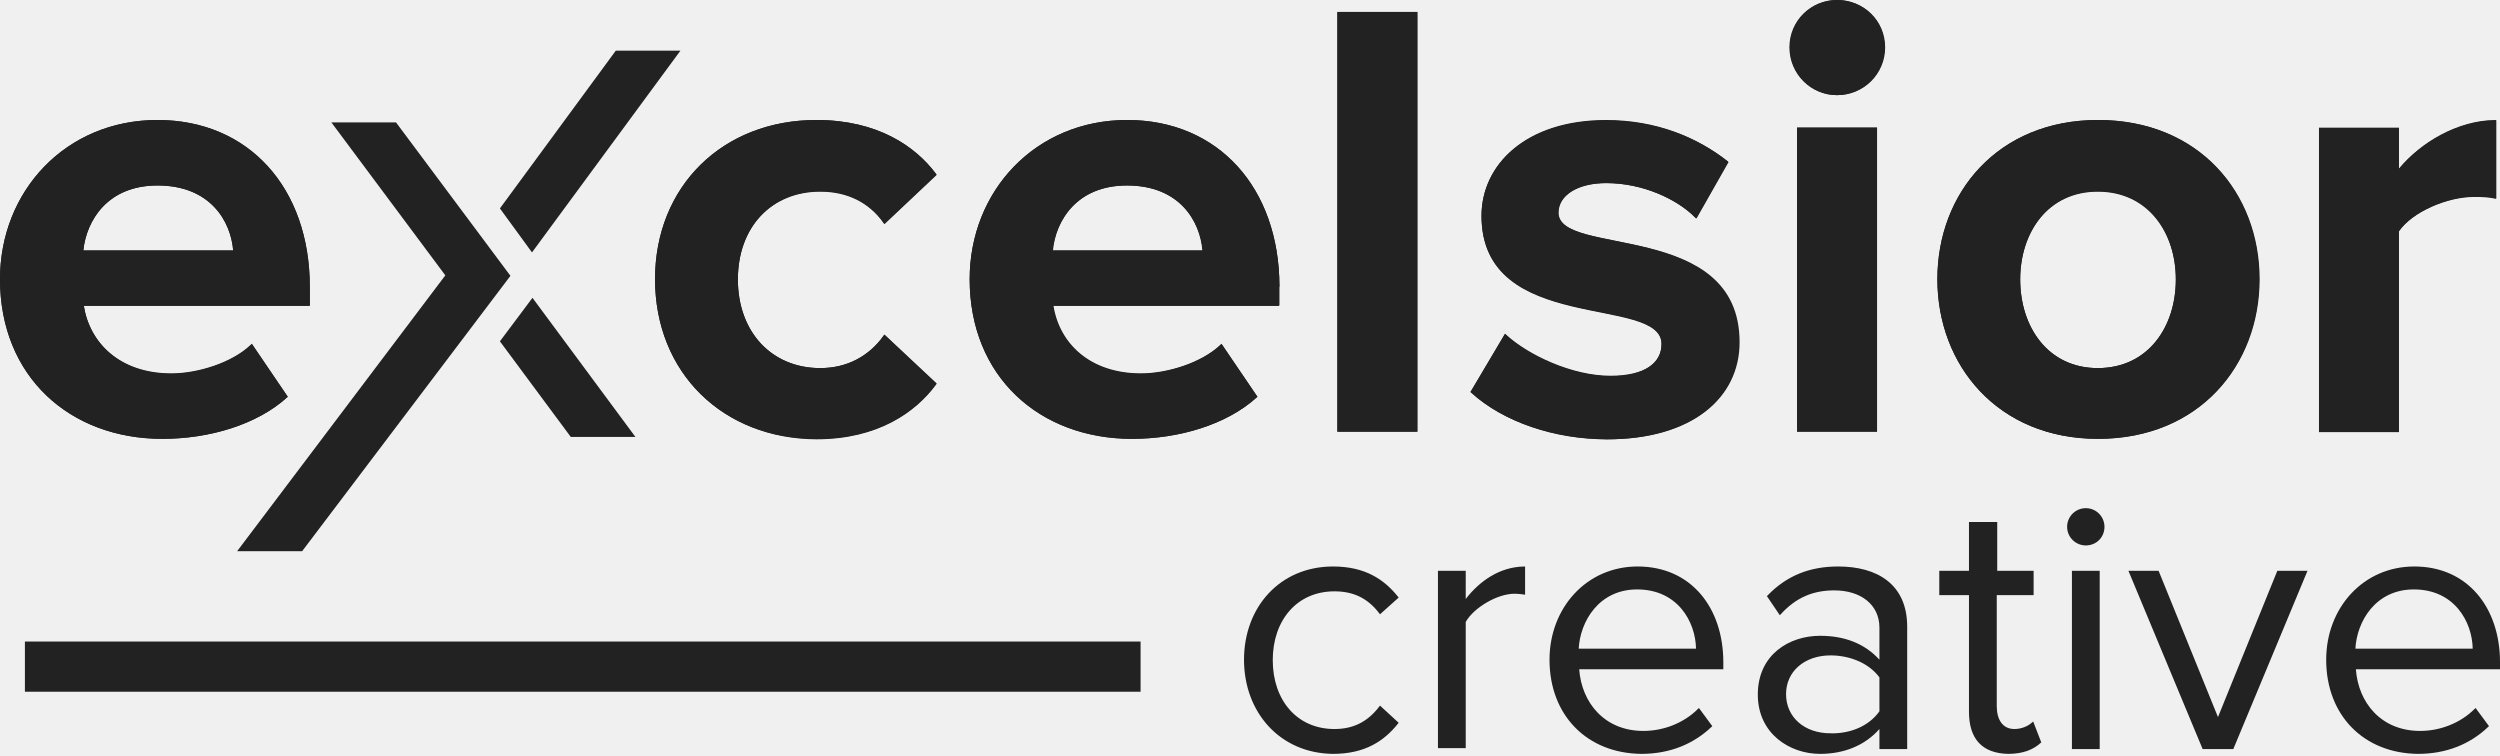
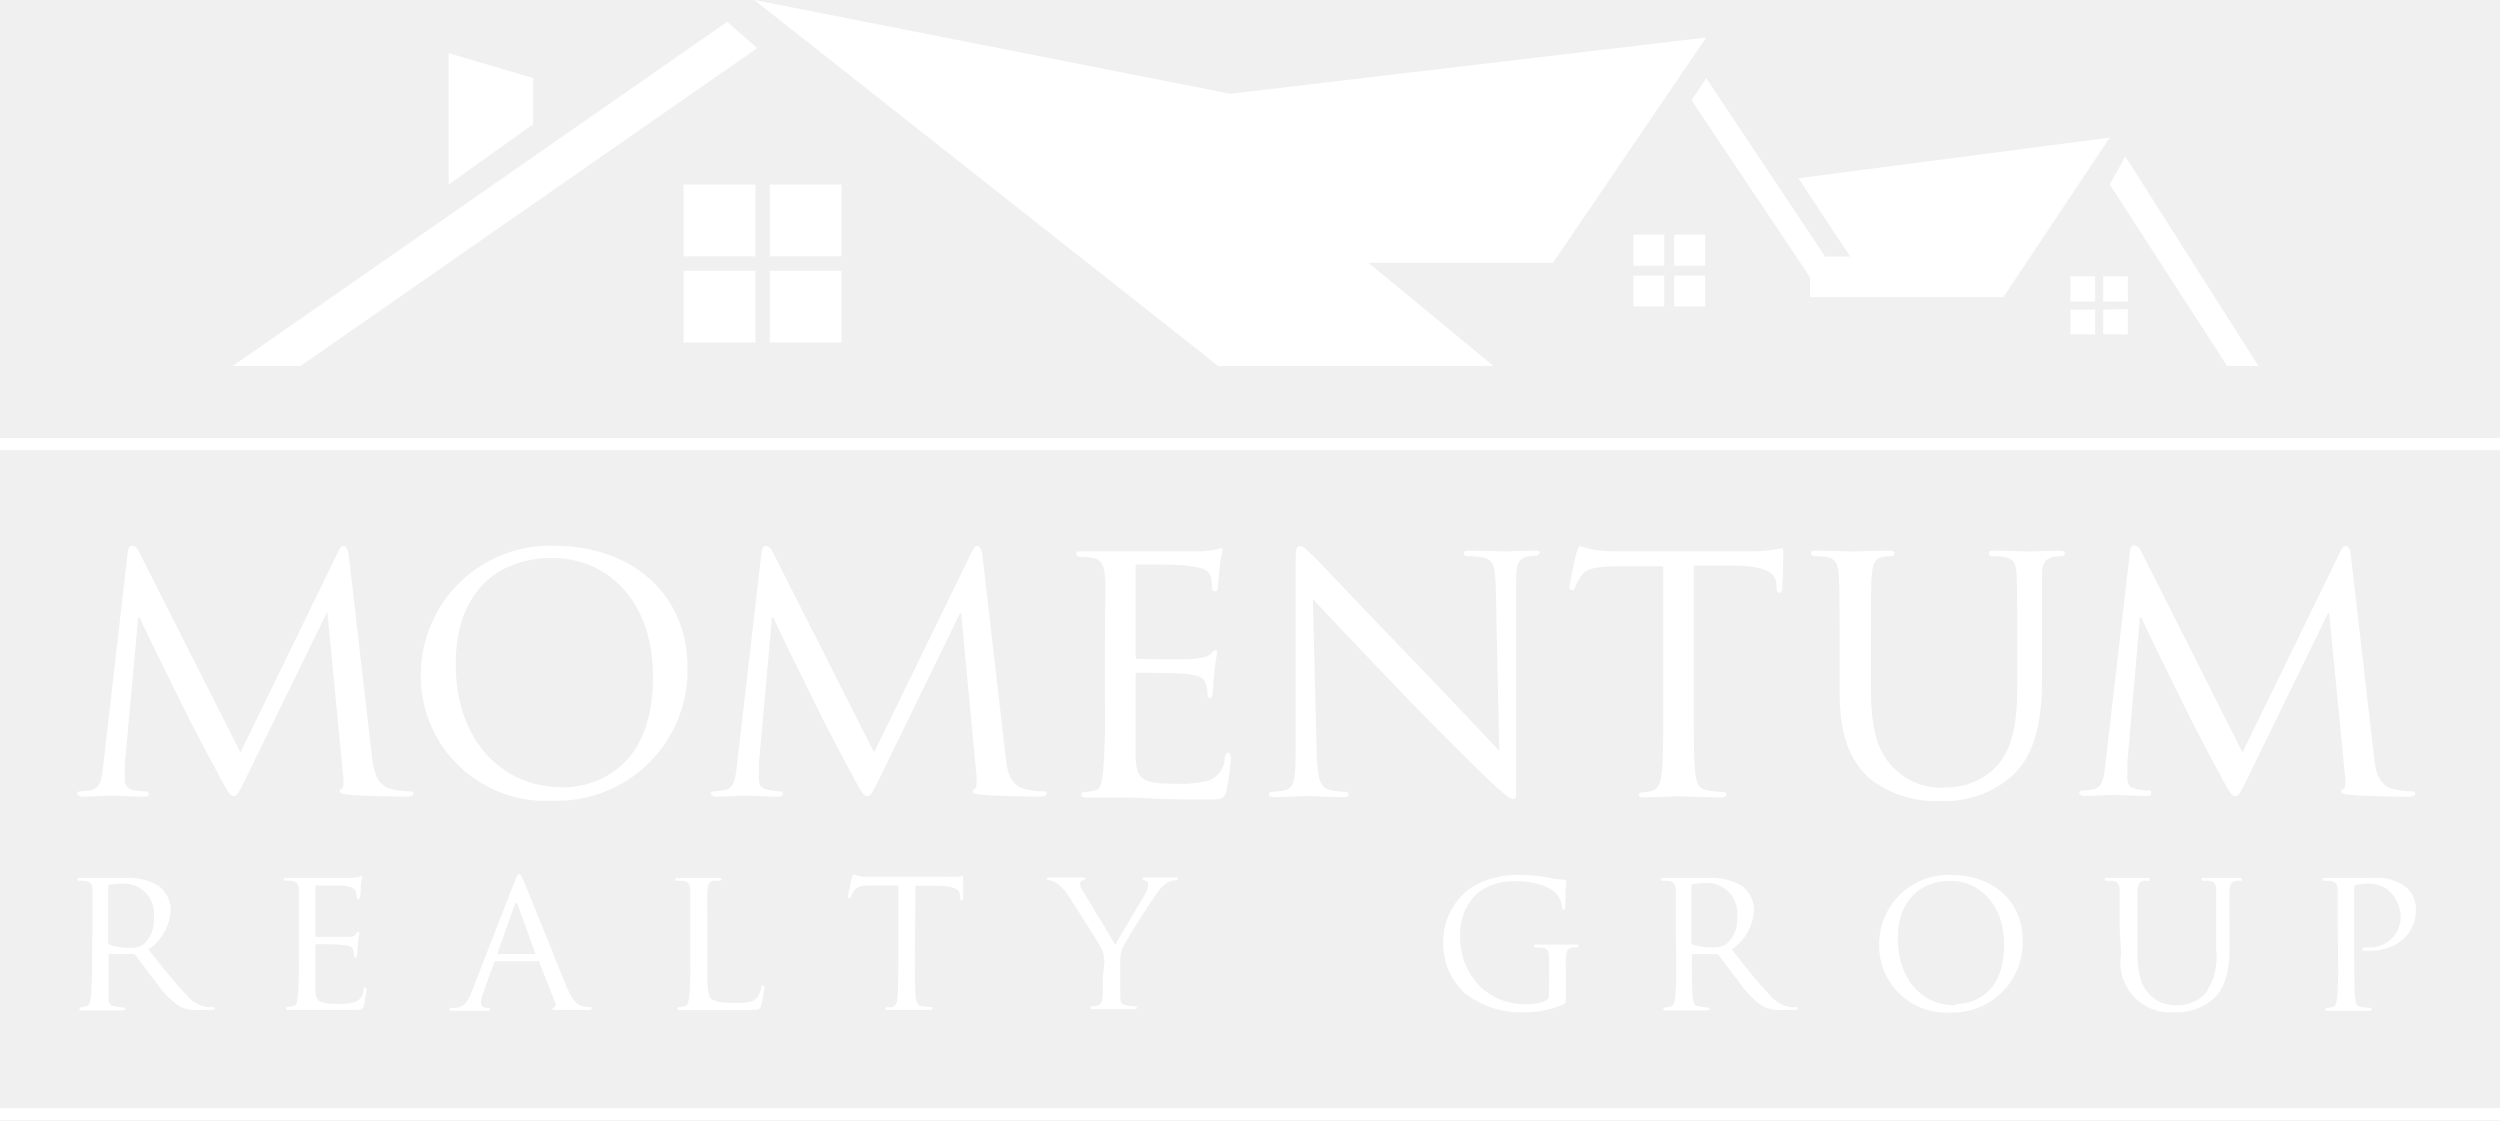
- <svg xmlns="http://www.w3.org/2000/svg" width="900" height="272" viewBox="0 0 900 272" fill="none">
-   <path d="M56.713 43.696C72.957 43.696 86.524 49.795 96.034 60.269C105.548 70.746 111.03 85.635 111.03 103.257V109.641H29.583L29.673 110.218C31.78 123.721 42.857 135.078 61.713 135.078C66.428 135.078 71.957 134.12 77.197 132.297C82.229 130.546 87.027 127.984 90.59 124.675L102.941 142.761C92.183 152.442 75.254 157.483 58.438 157.483C41.916 157.483 27.435 151.93 17.088 142.048C6.744 132.168 0.5 117.933 0.5 100.504C0.5 69.1 23.907 43.696 56.713 43.696ZM56.713 66.272C47.621 66.272 41.11 69.463 36.722 74.064C32.344 78.655 30.11 84.616 29.497 90.123L29.436 90.678H84.492L84.447 90.138C84.009 84.799 81.949 78.832 77.546 74.194C73.132 69.546 66.402 66.272 56.713 66.272Z" fill="#222222" stroke="#222222" />
-   <path d="M141.101 46.45L180.373 99.124L107.316 195.688H90.297L163.126 99.428L163.353 99.129L163.128 98.828L124.075 46.45H141.101ZM223.622 154.902H206.592L182.998 122.875L191.513 111.327L223.622 154.902ZM240.173 20.807L191.688 86.919L183.169 75.207L223.141 20.807H240.173Z" fill="#222222" stroke="#222222" />
-   <path d="M293.908 43.696C315.884 43.696 329.297 53.191 336.513 62.926L318.462 79.952C313.186 72.541 305.227 68.511 295.287 68.511C286.457 68.511 278.909 71.699 273.57 77.336C268.233 82.971 265.138 91.017 265.138 100.676C265.138 110.249 268.234 118.337 273.568 124.035C278.905 129.736 286.453 133.014 295.287 133.014C305.245 133.014 313.195 128.474 318.46 121.221L336.511 138.083C329.292 147.823 315.88 157.483 293.908 157.483C260.562 157.483 236.316 133.951 236.315 100.504C236.315 67.231 260.561 43.696 293.908 43.696Z" fill="#222222" stroke="#222222" />
-   <path d="M405.787 43.696C422.031 43.696 435.599 49.795 445.108 60.269C454.532 70.647 460 85.353 460.103 102.757H459.929V109.641H378.479L378.568 110.218C380.678 123.721 391.759 135.078 410.608 135.078C415.326 135.078 420.898 134.121 426.181 132.298C431.254 130.547 436.094 127.985 439.665 124.675L452.016 142.761C441.254 152.442 424.326 157.483 407.507 157.483C390.987 157.483 376.508 151.93 366.162 142.048C355.819 132.168 349.575 117.933 349.575 100.504C349.575 69.1 372.982 43.696 405.787 43.696ZM405.611 66.272C396.522 66.272 390.01 69.463 385.622 74.064C381.245 78.654 379.011 84.616 378.397 90.123L378.336 90.678H433.392L433.347 90.137C432.908 84.798 430.849 78.832 426.446 74.194C422.033 69.546 415.303 66.272 405.611 66.272Z" fill="#222222" stroke="#222222" />
-   <path d="M509.749 4.802V154.902H481.96V4.802H509.749Z" fill="#222222" stroke="#222222" />
-   <path d="M578.161 43.696C596.126 43.696 610.721 49.891 621.473 58.298L610.46 77.823C603.703 71.047 591.422 65.412 578.161 65.412C572.927 65.412 568.518 66.544 565.4 68.501C562.274 70.463 560.424 73.274 560.424 76.583C560.424 78.79 561.56 80.466 563.429 81.777C565.279 83.075 567.887 84.048 570.946 84.887C574.012 85.727 577.585 86.446 581.388 87.21C585.198 87.976 589.247 88.789 593.293 89.823C601.396 91.894 609.428 94.835 615.431 99.978C621.41 105.1 625.411 112.435 625.411 123.393C625.411 133.303 621.175 141.847 613.197 147.927C605.207 154.016 593.43 157.655 578.335 157.655C559.632 157.655 541.474 151.426 530.016 141.022L541.91 120.907C546.082 124.68 552.015 128.326 558.557 131.061C565.343 133.896 572.82 135.767 579.711 135.767C586.052 135.767 590.777 134.598 593.932 132.5C597.113 130.384 598.662 127.344 598.662 123.736C598.662 121.317 597.555 119.455 595.686 117.987C593.838 116.536 591.232 115.456 588.176 114.55C585.113 113.642 581.547 112.894 577.751 112.132C573.948 111.368 569.91 110.588 565.871 109.612C557.785 107.659 549.773 104.936 543.787 100.067C537.828 95.221 533.843 88.222 533.843 77.615C533.843 59.731 549.392 43.696 578.161 43.696Z" fill="#222222" stroke="#222222" />
-   <path d="M675.232 46.449V154.902H647.444V46.449H675.232ZM661.255 0.5C670.632 0.5 677.99 7.852 677.99 17.037C677.99 26.225 670.461 33.747 661.255 33.747C652.217 33.747 644.687 26.398 644.687 17.037C644.687 7.683 652.21 0.5 661.255 0.5Z" fill="#222222" stroke="#222222" />
-   <path d="M755.197 43.696C773.257 43.696 787.647 50.23 797.523 60.579C807.403 70.933 812.792 85.132 812.792 100.504C812.792 131.229 791.271 157.483 755.197 157.483C719.476 157.483 697.954 131.231 697.954 100.504C697.954 69.779 719.474 43.697 755.197 43.696ZM755.197 68.511C746.085 68.511 738.962 72.234 734.126 78.137C729.299 84.029 726.773 92.064 726.773 100.676C726.773 109.287 729.3 117.364 734.125 123.299C738.96 129.244 746.083 133.014 755.197 133.014C764.397 133.014 771.564 129.245 776.421 123.3C781.27 117.365 783.797 109.288 783.797 100.676C783.797 92.15 781.27 84.115 776.421 78.202C771.564 72.279 764.397 68.511 755.197 68.511Z" fill="#222222" stroke="#222222" />
-   <path d="M898.124 70.965C896.133 70.545 893.819 70.403 890.693 70.403C885.782 70.403 880.153 71.757 875.145 73.996C870.143 76.232 865.698 79.378 863.212 83.012L863.125 83.14V155.074H835.337V46.622H863.125V62.145L864.011 61.067C871.77 51.638 884.852 43.891 898.124 43.7V70.965Z" fill="#222222" stroke="#222222" />
-   <path d="M56.713 43.696C73.045 43.696 86.611 49.754 96.099 60.204C105.59 70.659 111.03 85.547 111.03 103.257V109.469H29.584L29.673 110.045C30.724 116.868 34.012 123.09 39.413 127.605C44.815 132.122 52.303 134.906 61.713 134.906C66.428 134.906 71.999 133.949 77.261 132.126C82.307 130.377 87.103 127.818 90.592 124.51L102.942 142.76C92.184 152.441 75.254 157.483 58.438 157.483C41.916 157.483 27.435 151.93 17.088 142.048C6.744 132.168 0.5 117.933 0.5 100.504C0.5 69.1 23.907 43.696 56.713 43.696ZM56.713 66.272C47.624 66.272 41.069 69.418 36.658 73.998C32.257 78.568 30.022 84.533 29.496 90.132L29.445 90.678H84.492L84.447 90.138C84.009 84.796 81.904 78.83 77.481 74.193C73.046 69.546 66.317 66.272 56.713 66.272Z" fill="#222222" stroke="#222222" />
-   <path d="M142.31 44.557L183.133 99.296L108.525 197.926H86.376L160.714 99.429L160.94 99.129L160.716 98.828L120.284 44.557H142.31ZM227.759 156.796H205.73L180.59 122.877L191.686 108.053L227.759 156.796ZM243.965 18.742L191.518 90.02L180.586 75.033L221.935 18.742H243.965Z" fill="#222222" stroke="#222222" />
-   <path d="M293.908 43.696C315.879 43.696 329.292 53.188 336.51 62.757L318.467 79.776C313.188 72.201 305.222 68.339 295.287 68.339C286.455 68.339 278.907 71.572 273.569 77.23C268.234 82.885 265.138 90.93 265.138 100.504C265.138 110.162 268.233 118.292 273.567 124.013C278.904 129.735 286.453 133.014 295.287 133.014C305.24 133.014 313.194 128.642 318.462 121.227L336.513 138.252C329.295 147.993 315.882 157.654 293.909 157.654C260.561 157.483 236.316 133.95 236.315 100.504C236.315 67.231 260.561 43.696 293.908 43.696Z" fill="#222222" stroke="#222222" />
-   <path d="M405.787 43.696C422.117 43.696 435.683 49.754 445.171 60.204C454.663 70.659 460.104 85.547 460.104 103.257V109.469H378.655L378.744 110.045C379.797 116.868 383.084 123.09 388.484 127.605C393.886 132.122 401.373 134.906 410.784 134.906C415.498 134.906 421.07 133.949 426.332 132.126C431.379 130.377 436.177 127.818 439.667 124.51L452.017 142.76C441.255 152.441 424.326 157.483 407.507 157.483C390.987 157.483 376.508 151.93 366.162 142.048C355.819 132.168 349.575 117.933 349.575 100.504C349.575 69.1 372.982 43.696 405.787 43.696ZM405.787 66.272C396.696 66.272 390.142 69.418 385.73 73.998C381.329 78.568 379.093 84.532 378.564 90.131L378.513 90.678H433.576L433.521 90.129C432.993 84.794 430.891 78.831 426.49 74.194C422.078 69.547 415.393 66.272 405.787 66.272Z" fill="#222222" stroke="#222222" />
-   <path d="M509.749 4.802V154.902H481.96V4.802H509.749Z" fill="#222222" stroke="#222222" />
-   <path d="M578.335 43.868C596.466 43.868 610.899 50.063 621.641 58.47L610.632 77.832C603.865 71.214 591.43 65.412 578.335 65.412C573.016 65.412 568.606 66.544 565.508 68.502C562.401 70.466 560.6 73.279 560.6 76.583C560.6 78.791 561.739 80.466 563.613 81.777C565.468 83.075 568.082 84.048 571.149 84.885C574.223 85.724 577.805 86.44 581.618 87.201C585.437 87.964 589.497 88.774 593.554 89.803C601.678 91.863 609.731 94.787 615.75 99.906C621.745 105.005 625.754 112.308 625.754 123.221C625.754 133.131 621.519 141.719 613.54 147.842C605.55 153.973 593.775 157.654 578.682 157.654C559.458 157.484 541.469 151.421 530.016 141.023L541.905 121.084C546 124.857 551.933 128.5 558.492 131.232C565.299 134.068 572.821 135.939 579.711 135.939C585.973 135.939 590.696 134.726 593.87 132.607C597.065 130.474 598.662 127.438 598.662 123.909C598.662 121.49 597.555 119.628 595.686 118.16C593.838 116.709 591.232 115.629 588.176 114.723C585.113 113.815 581.547 113.067 577.751 112.305C573.948 111.541 569.91 110.76 565.871 109.784C557.785 107.831 549.773 105.108 543.787 100.239C537.828 95.393 533.843 88.394 533.843 77.787C533.843 68.732 537.741 60.267 545.235 54.058C552.733 47.844 563.86 43.868 578.335 43.868Z" fill="#222222" stroke="#222222" />
-   <path d="M675.233 46.449V154.902H647.445V46.449H675.233ZM661.424 0.5C670.639 0.5 678.159 7.687 678.159 17.037C678.159 26.394 670.633 33.747 661.424 33.747C652.224 33.747 644.855 26.232 644.855 17.037C644.856 7.852 652.39 0.5 661.424 0.5Z" fill="#222222" stroke="#222222" />
-   <path d="M755.373 43.696C773.432 43.696 787.822 50.23 797.699 60.579C807.579 70.933 812.968 85.132 812.968 100.504C812.968 131.229 791.447 157.483 755.373 157.483C719.475 157.483 697.954 131.23 697.954 100.504C697.954 69.78 719.473 43.697 755.373 43.696ZM755.197 68.339C746.083 68.339 738.961 72.107 734.126 78.03C729.301 83.943 726.773 91.977 726.773 100.504C726.773 109.201 729.3 117.321 734.125 123.277C738.96 129.244 746.083 133.014 755.197 133.014C764.397 133.014 771.565 129.246 776.422 123.278C781.271 117.322 783.797 109.201 783.797 100.504C783.797 91.892 781.27 83.857 776.42 77.965C771.562 72.062 764.395 68.339 755.197 68.339Z" fill="#222222" stroke="#222222" />
-   <path d="M898.124 70.793C896.133 70.373 893.819 70.231 890.693 70.231C885.867 70.231 880.236 71.63 875.209 73.89C870.189 76.146 865.702 79.29 863.216 82.835L863.125 82.965V154.902H835.337V46.45H863.125V62.125L864.008 61.071C871.768 51.809 884.851 44.063 898.124 43.872V70.793Z" fill="#222222" stroke="#222222" />
-   <path d="M479.91 204.433C491.228 204.433 497.94 208.98 502.839 215.062L496.873 220.407C492.521 214.739 487.124 212.382 480.422 212.382C473.477 212.382 467.78 215.064 463.824 219.587C459.874 224.104 457.689 230.423 457.689 237.664C457.69 244.904 459.875 251.223 463.824 255.74C467.78 260.263 473.477 262.946 480.422 262.946C487.132 262.946 492.522 260.418 496.868 254.753L502.843 260.259C497.944 266.343 491.232 270.892 479.913 270.893C461.082 270.723 448.345 256.181 448.345 237.492C448.345 218.804 461.08 204.433 479.91 204.433Z" fill="#222222" stroke="#222222" />
-   <path d="M548.531 213.512C547.504 213.369 546.435 213.243 545.242 213.243C542.023 213.243 538.271 214.531 534.972 216.451C531.673 218.37 528.748 220.964 527.227 223.649L527.162 223.764V268.829H518.161V205.982H527.162V217.105L528.059 215.94C533.062 209.438 540.165 204.627 548.531 204.442V213.512Z" fill="#222222" stroke="#222222" />
-   <path d="M589.544 204.433C599.141 204.433 606.712 208.159 611.892 214.239C617.079 220.327 619.895 228.81 619.895 238.352V240.433H567.974L568.012 240.969C568.451 247.094 570.776 252.759 574.79 256.899C578.809 261.044 584.498 263.633 591.607 263.633C598.955 263.633 606.302 260.811 611.551 255.638L615.764 261.354C609.353 267.439 600.975 270.892 590.922 270.893C581.304 270.808 573.161 267.411 567.424 261.579C561.687 255.746 558.323 247.444 558.323 237.492C558.323 219.146 571.405 204.433 589.544 204.433ZM589.369 211.694C582.318 211.694 577.053 214.647 573.494 218.862C569.945 223.064 568.101 228.507 567.836 233.506L567.808 234.033H611.079L611.07 233.524C610.984 228.608 609.315 223.159 605.785 218.929C602.242 214.686 596.844 211.694 589.369 211.694Z" fill="#222222" stroke="#222222" />
-   <path d="M661.767 204.433C668.597 204.433 674.679 205.969 679.042 209.362C683.385 212.739 686.089 218.004 686.089 225.617V269.173H677.096V261.125L676.221 262.114C671.156 267.843 663.89 270.894 655.219 270.894C644.546 270.894 633.311 263.812 633.311 250.054C633.311 242.972 636.091 237.823 640.196 234.435C644.314 231.037 649.797 229.386 655.219 229.386C663.9 229.386 670.991 232.101 676.227 237.829L677.096 238.78V225.961C677.096 221.595 675.303 218.094 672.295 215.696C669.298 213.307 665.128 212.038 660.392 212.038C652.684 212.038 646.463 214.55 640.799 220.68L636.723 214.66C643.466 207.734 651.524 204.433 661.767 204.433ZM677.096 243.695L676.998 243.563C673.083 238.239 666.02 235.443 659.008 235.443C649.314 235.443 642.479 241.458 642.479 249.882C642.48 254.153 644.176 257.818 647.107 260.411C650.032 262.997 654.159 264.49 658.996 264.493V264.494C666.189 264.669 673.089 261.867 677.003 256.368L677.096 256.238V243.695Z" fill="#222222" stroke="#222222" />
-   <path d="M718.5 188.428V205.982H731.602V213.759H718.332V254.185C718.332 256.656 718.859 258.837 719.996 260.415C721.149 262.014 722.897 262.946 725.204 262.946C727.884 262.946 730.297 261.852 731.736 260.584L734.269 267.122C731.804 269.319 728.361 270.892 722.971 270.893C718.323 270.808 714.939 269.463 712.71 267.034C710.476 264.598 709.331 260.995 709.331 256.25V213.759H698.642V205.982H709.331V188.428H718.5Z" fill="#222222" stroke="#222222" />
-   <path d="M755.392 205.981V269.174H746.391V205.981H755.392ZM750.888 183.438C754.401 183.438 757.11 186.303 757.11 189.649C757.11 193.158 754.409 195.86 750.888 195.86C747.533 195.86 744.664 193.15 744.664 189.649C744.664 186.148 747.533 183.438 750.888 183.438Z" fill="#222222" stroke="#222222" />
-   <path d="M776.756 205.982L798.007 258.332L798.471 259.473L798.934 258.332L820.177 205.982H829.954L803.654 269.173H793.287L766.979 205.982H776.756Z" fill="#222222" stroke="#222222" />
-   <path d="M869.142 204.433C878.742 204.433 886.316 208.159 891.496 214.239C896.684 220.327 899.5 228.81 899.5 238.352V240.433H847.579L847.617 240.968C848.052 247.093 850.375 252.759 854.389 256.899C858.408 261.044 864.099 263.633 871.212 263.633C878.553 263.633 885.9 260.811 891.149 255.638L895.37 261.354C888.959 267.44 880.58 270.892 870.527 270.893C860.905 270.808 852.763 267.411 847.026 261.579C841.29 255.746 837.928 247.444 837.928 237.492C837.928 219.145 851.01 204.433 869.142 204.433ZM868.974 211.694C861.923 211.694 856.658 214.647 853.099 218.862C849.55 223.064 847.706 228.507 847.441 233.506L847.413 234.033H890.684L890.675 233.524C890.585 228.608 888.917 223.159 885.388 218.929C881.846 214.686 876.449 211.694 868.974 211.694Z" fill="#222222" stroke="#222222" />
-   <path d="M410.108 231.453V248.522H9.464V231.453H410.108Z" fill="#222222" stroke="#222222" />
+ <svg xmlns="http://www.w3.org/2000/svg" viewBox="0 0 174.07 78">
+   <defs>
+     <style>.cls-1{fill:#fff;}</style>
+   </defs>
+   <g id="Layer_2" data-name="Layer 2">
+     <g id="Layer_1-2" data-name="Layer 1">
+       <path class="cls-1" d="M28.59,55.1a5,5,0,0,1-1.52-.21c-.95-.32-1.11-1.55-1.19-2.35l-1.6-13.91c-.06-.42-.19-.61-.35-.61s-.27.16-.37.37l-6.82,14L9.65,38.37A.53.53,0,0,0,9.17,38c-.13,0-.24.16-.27.4L7.2,53.21c-.11.85-.13,1.68-.91,1.81a4.83,4.83,0,0,1-.69.08c-.13,0-.24.08-.24.16s.16.21.4.21c.64,0,1.76-.08,2-.08s1.31.08,2.19.08c.26,0,.42,0,.42-.21a.19.19,0,0,0-.18-.16A4.16,4.16,0,0,1,9.25,55a.64.64,0,0,1-.56-.64c0-.38,0-.8,0-1.15L9.62,43h.11c.4.93,2.29,4.74,3,6.18.59,1.23,2.14,4.13,2.75,5.25.45.83.58,1,.8,1s.34-.21.82-1.2l5.65-11.56h.05L23.9,54.11c.06.43,0,.78-.1.8a.2.2,0,0,0-.16.19c0,.11.1.19.66.24.86.08,3.47.13,4,.13.27,0,.48-.08.48-.21S28.7,55.1,28.59,55.1Z" />
+       <path class="cls-1" d="M38.6,38a9,9,0,0,0-9.3,8.85,8.69,8.69,0,0,0,9.17,8.9,9.08,9.08,0,0,0,9.4-9.25C47.87,41.25,43.87,38,38.6,38Zm.53,16.81c-4.23,0-7.4-3.3-7.4-8.58,0-4.92,2.82-7.38,6.74-7.38,3.7,0,7,2.85,7,8.29C45.47,53.71,41.24,54.83,39.13,54.83Z" />
+       <path class="cls-1" d="M72.72,55.1a5,5,0,0,1-1.52-.21c-1-.32-1.12-1.55-1.2-2.35L68.4,38.63c-.05-.42-.19-.61-.35-.61s-.26.16-.37.37l-6.82,14L53.77,38.37a.53.53,0,0,0-.48-.35c-.13,0-.24.16-.26.4L51.32,53.21c-.1.85-.13,1.68-.9,1.81a5.1,5.1,0,0,1-.7.08c-.13,0-.24.08-.24.16s.16.21.4.21c.64,0,1.76-.08,2-.08s1.31.08,2.19.08c.27,0,.43,0,.43-.21s-.11-.16-.19-.16a4.16,4.16,0,0,1-.91-.13.64.64,0,0,1-.56-.64c0-.38,0-.8,0-1.15L53.75,43h.1c.4.93,2.29,4.74,3,6.18.58,1.23,2.13,4.13,2.74,5.25.45.83.59,1,.8,1s.35-.21.83-1.2l5.64-11.56h.06L68,54.11c0,.43,0,.78-.11.8a.2.2,0,0,0-.16.19c0,.11.11.19.67.24.85.08,3.46.13,4,.13.27,0,.48-.08.48-.21S72.82,55.1,72.72,55.1Z" />
+       <path class="cls-1" d="M85.52,52.41c-.13,0-.19.08-.24.34a1.73,1.73,0,0,1-1.07,1.58,7.77,7.77,0,0,1-2.34.24c-2.32,0-2.75-.3-2.8-1.82,0-.45,0-3.09,0-3.86V47a.14.14,0,0,1,.16-.16c.4,0,2.91,0,3.54.11.91.1,1.12.37,1.2.69a2,2,0,0,1,.11.75c0,.13,0,.21.16.21s.21-.24.21-.43.06-1,.11-1.46a10.54,10.54,0,0,1,.19-1.25c0-.14-.06-.19-.14-.19s-.18.13-.34.29-.59.27-1.15.32-3.62,0-3.92,0c-.13,0-.13-.08-.13-.24V39.54c0-.16,0-.24.13-.24.27,0,3,0,3.39.08,1.28.16,1.52.32,1.68.69a2.68,2.68,0,0,1,.13.8c0,.19,0,.3.19.3s.18-.14.21-.24c0-.27.11-1.28.13-1.5.06-.64.19-.9.19-1.06s0-.21-.11-.21-.21.08-.32.1a8.58,8.58,0,0,1-1.06.13c-.54,0-5.44,0-5.6,0s-1.65,0-2.72,0c-.26,0-.37,0-.37.19a.23.23,0,0,0,.19.19,6.87,6.87,0,0,1,.8.05c.77.1.9.48,1,1.25s0,1.36,0,4.88v4a47.25,47.25,0,0,1-.13,4.9c-.11.67-.16,1.12-.62,1.2a5.68,5.68,0,0,1-.72.11.18.18,0,0,0-.18.19c0,.13.13.18.37.18s.91,0,1.36,0,1,0,1,0c.35,0,1,0,2,.06s2.31.08,4.07.08c.91,0,1.15,0,1.31-.59a19.58,19.58,0,0,0,.32-2.19C85.68,52.59,85.65,52.41,85.52,52.41Z" />
+       <path class="cls-1" d="M106.84,38.34c-1,0-1.74.06-2,.06s-1.39-.06-2.45-.06c-.27,0-.46,0-.46.16a.19.19,0,0,0,.19.22,7.36,7.36,0,0,1,1.15.1c.71.14.85.64.88,2.11l.24,11.35c-.72-.75-3.23-3.44-5.54-5.84-3.63-3.73-7-7.35-7.41-7.72s-.64-.7-.91-.7-.32.24-.32,1.15v13c0,2-.08,2.67-.67,2.83a3.9,3.9,0,0,1-1,.13.18.18,0,0,0-.19.19c0,.16.13.18.37.18,1.07,0,2-.08,2.27-.08s1.14.08,2.48.08c.26,0,.42,0,.42-.18a.18.18,0,0,0-.18-.19A6,6,0,0,1,92.58,55c-.64-.16-.85-.72-.9-2.59L91.41,41.7c.72.8,3.36,3.57,6.08,6.42,2.47,2.58,5.86,5.91,6.1,6.13,1.3,1.2,1.54,1.38,1.78,1.38s.19-.13.19-1.62l0-13.27c0-1.36.06-1.81.83-2a2.78,2.78,0,0,1,.56-.05.26.26,0,0,0,.26-.22C107.26,38.37,107.08,38.34,106.84,38.34Z" />
+       <path class="cls-1" d="M124.05,38.18c-.11,0-.32.06-.67.11a12.31,12.31,0,0,1-1.68.1h-8.84c-.27,0-1.17,0-1.84-.1a7.9,7.9,0,0,1-1-.27c-.08,0-.18.3-.24.43s-.5,2.21-.5,2.45a.18.18,0,0,0,.16.19c.1,0,.18,0,.24-.22a3,3,0,0,1,.37-.72c.35-.53.91-.69,2.37-.72l3.39,0v9.51c0,2.19,0,4-.11,4.9-.08.67-.22,1.12-.7,1.23a3.2,3.2,0,0,1-.69.11.17.17,0,0,0-.19.16c0,.13.11.18.38.18.69,0,2.32-.08,2.42-.08s1.63.08,2.91.08c.26,0,.37-.08.37-.18a.17.17,0,0,0-.19-.19,7.79,7.79,0,0,1-1.06-.11c-.72-.1-.83-.53-.91-1.2-.11-.93-.11-2.71-.11-4.9V39.38l2.94,0c2.23.06,2.74.56,2.82,1.26l0,.24c0,.32.09.4.19.4s.22-.11.22-.3.07-1.89.07-2.58C124.15,38.32,124.15,38.18,124.05,38.18Z" />
+       <path class="cls-1" d="M143.39,38.34c-.69,0-1.81.06-2,.06s-1.49-.06-2.53-.06c-.27,0-.37,0-.37.19a.2.2,0,0,0,.18.19,6.6,6.6,0,0,1,.8.05c.78.1.91.53.94,1.25s.05,1.36.05,4.88v2.85c0,2.31-.24,4.18-1.33,5.49a4.85,4.85,0,0,1-3.63,1.59A4.57,4.57,0,0,1,132,53.61c-1-.91-1.73-2.27-1.73-5.54V44.9c0-3.52,0-4.16.06-4.88s.18-1.15.8-1.25a2.84,2.84,0,0,1,.58-.05.22.22,0,0,0,.21-.19c0-.14-.13-.19-.4-.19-.69,0-2.15.06-2.36.06s-1.63-.06-2.7-.06c-.26,0-.37,0-.37.19a.23.23,0,0,0,.19.19,6.87,6.87,0,0,1,.8.05c.77.1.9.53.95,1.25s.06,1.36.06,4.88v3.33c0,3.3.9,4.87,2.05,5.94a7.34,7.34,0,0,0,4.87,1.6A7.1,7.1,0,0,0,140,54.11c1.86-1.6,2.18-4.34,2.18-6.79V44.9c0-3.52,0-4.16,0-4.88s.18-1.12.82-1.25a3,3,0,0,1,.59-.05.2.2,0,0,0,.19-.19C143.77,38.39,143.66,38.34,143.39,38.34Z" />
+       <path class="cls-1" d="M168,55.1a5,5,0,0,1-1.52-.21c-1-.32-1.12-1.55-1.2-2.35l-1.6-13.91c-.05-.42-.19-.61-.35-.61s-.26.16-.37.37l-6.82,14-7.09-14.07a.53.53,0,0,0-.48-.35c-.13,0-.24.16-.26.4l-1.71,14.79c-.1.85-.13,1.68-.9,1.81a5.1,5.1,0,0,1-.7.08c-.13,0-.23.08-.23.16s.16.21.4.21c.63,0,1.75-.08,2-.08s1.3.08,2.18.08c.27,0,.43,0,.43-.21s-.11-.16-.19-.16a4.16,4.16,0,0,1-.91-.13.64.64,0,0,1-.56-.64c0-.38,0-.8,0-1.15L149,43h.1c.4.93,2.29,4.74,3,6.18.58,1.23,2.13,4.13,2.74,5.25.45.83.59,1,.8,1s.35-.21.83-1.2l5.64-11.56h.06l1.12,11.45c.05.43,0,.78-.11.8a.21.21,0,0,0-.16.19c0,.11.11.19.67.24.85.08,3.46.13,4,.13.27,0,.48-.08.48-.21S168.11,55.1,168,55.1Z" />
+       <path class="cls-1" d="M6.44,64.62c0-1.89,0-2.23,0-2.62s-.1-.62-.52-.67a2.86,2.86,0,0,0-.43,0,.12.12,0,0,1-.1-.09c0-.08.06-.11.2-.11.58,0,1.42,0,1.49,0l1.58,0a4.19,4.19,0,0,1,2.35.53,2.14,2.14,0,0,1,.88,1.67,3.55,3.55,0,0,1-1.55,2.78c1,1.29,1.91,2.4,2.64,3.16a2.34,2.34,0,0,0,1.41.85,2.44,2.44,0,0,0,.44,0,.1.1,0,0,1,.11.1c0,.07-.07.1-.3.1h-.79a2.54,2.54,0,0,1-1.34-.24,6.48,6.48,0,0,1-1.73-1.8c-.53-.66-1.09-1.45-1.36-1.78a.19.19,0,0,0-.17-.07l-1.61,0c-.05,0-.08,0-.08.1v.29c0,1.18,0,2.12,0,2.62s.12.59.51.65a4.3,4.3,0,0,0,.56.06.09.09,0,0,1,.1.1c0,.06-.06.1-.2.1-.69,0-1.5,0-1.55,0s-.86,0-1.25,0c-.13,0-.2,0-.2-.1a.09.09,0,0,1,.1-.1A1.85,1.85,0,0,0,6,70.06c.24-.06.27-.29.33-.65a25.34,25.34,0,0,0,.07-2.63Zm1.09,1a.18.18,0,0,0,.08.15A4.27,4.27,0,0,0,9,66a1.63,1.63,0,0,0,.95-.21,2.2,2.2,0,0,0,.76-1.87,2.11,2.11,0,0,0-2.18-2.4,5.13,5.13,0,0,0-.9.08.14.14,0,0,0-.1.14Z" />
+       <path class="cls-1" d="M20.81,64.62c0-1.89,0-2.23,0-2.62s-.1-.62-.52-.67a3,3,0,0,0-.43,0,.12.12,0,0,1-.1-.09c0-.08.06-.11.2-.11.57,0,1.39,0,1.46,0s2.73,0,3,0a4,4,0,0,0,.57-.07c.06,0,.11-.06.17-.06s.06.06.06.12-.07.23-.1.57c0,.12,0,.66-.07.81s-.06.12-.12.12-.1,0-.1-.15a1.23,1.23,0,0,0-.07-.43c-.09-.2-.21-.29-.9-.38-.22,0-1.68,0-1.83,0s-.07,0-.07.13v3.31c0,.09,0,.13.07.13s1.83,0,2.11,0,.49,0,.62-.18.14-.15.19-.15.07,0,.07.09-.07.28-.1.68c0,.24-.06.7-.06.79s0,.23-.11.23-.09,0-.09-.12a1,1,0,0,0-.06-.4c0-.17-.15-.31-.64-.37s-1.7-.06-1.91-.06a.08.08,0,0,0-.09.09v1c0,.41,0,1.83,0,2.07,0,.82.26,1,1.51,1a4.16,4.16,0,0,0,1.26-.13.94.94,0,0,0,.58-.85c0-.14.05-.18.12-.18s.09.1.09.18A10.39,10.39,0,0,1,25.34,70c-.09.32-.22.32-.7.32-.95,0-1.68,0-2.2,0l-1.05,0h-.54l-.73,0c-.13,0-.2,0-.2-.1a.09.09,0,0,1,.1-.1,2.5,2.5,0,0,0,.38-.06c.25,0,.28-.29.33-.65a22.19,22.19,0,0,0,.08-2.63Z" />
+       <path class="cls-1" d="M35.85,61.34c.15-.4.21-.47.3-.47s.17.17.3.44c.23.52,2.25,5.55,3,7.4.46,1.09.81,1.25,1.08,1.34a2.05,2.05,0,0,0,.5.07c.07,0,.16,0,.16.1s-.14.1-.29.1-1.12,0-2,0c-.24,0-.45,0-.45-.09s0,0,.09-.08a.24.24,0,0,0,.12-.33L37.55,67c0-.06,0-.07-.11-.07H34.53a.13.13,0,0,0-.13.1l-.72,2a2.39,2.39,0,0,0-.19.82c0,.24.22.33.43.33H34c.1,0,.13,0,.13.1s-.07.1-.19.1c-.3,0-1,0-1.13,0s-.76,0-1.28,0c-.16,0-.24,0-.24-.1a.1.1,0,0,1,.11-.1l.37,0c.58-.07.82-.5,1.07-1.12Zm1.4,5.08c.06,0,.06,0,0-.09L36.05,63c-.08-.19-.15-.19-.22,0l-1.18,3.34c0,.06,0,.09.05.09Z" />
+       <path class="cls-1" d="M49.25,66.8c0,1.8,0,2.53.26,2.74s.69.29,1.68.29c.66,0,1.22,0,1.52-.37a1.71,1.71,0,0,0,.3-.69c0-.09.05-.16.13-.16s.08.06.08.19A7.6,7.6,0,0,1,53,70c-.09.28-.13.33-.81.33-.9,0-1.6,0-2.19,0l-1.38,0h-.52l-.73,0c-.13,0-.2,0-.2-.1a.09.09,0,0,1,.1-.1,1.76,1.76,0,0,0,.39-.06c.24-.06.27-.29.33-.65a25.34,25.34,0,0,0,.07-2.63V64.62c0-1.89,0-2.23,0-2.62s-.1-.62-.51-.67a3,3,0,0,0-.43,0,.11.11,0,0,1-.1-.09c0-.08,0-.11.2-.11.57,0,1.36,0,1.43,0l1.39,0c.13,0,.2,0,.2.11a.1.1,0,0,1-.1.08l-.41,0c-.38.07-.45.26-.48.69s0,.73,0,2.62Z" />
+       <path class="cls-1" d="M63.7,66.78c0,1.17,0,2.13.06,2.63s.1.59.49.65a4.43,4.43,0,0,0,.57.06c.09,0,.1,0,.1.1s-.06.1-.2.1c-.69,0-1.49,0-1.56,0s-.94,0-1.31,0c-.14,0-.2,0-.2-.1a.09.09,0,0,1,.1-.09,2.35,2.35,0,0,0,.37,0c.26-.06.33-.31.37-.67s.06-1.46.06-2.63V61.65l-1.82,0c-.79,0-1.09.1-1.28.39a2.37,2.37,0,0,0-.2.39c0,.1-.07.11-.13.11a.1.1,0,0,1-.08-.1c0-.13.26-1.22.27-1.32s.09-.23.13-.23a5.22,5.22,0,0,0,.56.15c.36,0,.85,0,1,0h4.76a8.54,8.54,0,0,0,.91,0L67,61c.06,0,.06.07.06.14,0,.37,0,1.25,0,1.39s-.06.16-.12.16-.08,0-.1-.21v-.13c0-.38-.32-.65-1.52-.68l-1.58,0Z" />
+       <path class="cls-1" d="M76.89,67.15a2.23,2.23,0,0,0-.27-1.25c-.1-.19-1.81-2.9-2.24-3.54a3,3,0,0,0-.83-.89,1.22,1.22,0,0,0-.53-.18.12.12,0,0,1-.13-.11c0-.06,0-.09.15-.09l1.25,0c.09,0,.6,0,1.09,0,.15,0,.18,0,.18.09s-.09.09-.21.13a.2.2,0,0,0-.15.2.93.93,0,0,0,.17.47l2.29,3.81c.26-.52,1.84-3.13,2.07-3.53a1.3,1.3,0,0,0,.21-.64c0-.17,0-.27-.2-.31s-.18-.09-.18-.14.07-.08.2-.08c.33,0,.77,0,.87,0l1.24,0c.08,0,.15,0,.15.08a.14.14,0,0,1-.15.12,1.34,1.34,0,0,0-.59.16,2.35,2.35,0,0,0-.63.61,44.82,44.82,0,0,0-2.46,3.87A2.5,2.5,0,0,0,78,67.15v1c0,.2,0,.71,0,1.21s.11.59.49.65a4.62,4.62,0,0,0,.57.06.09.09,0,0,1,.1.1c0,.06-.07.1-.2.1-.7,0-1.52,0-1.59,0s-.86,0-1.23,0c-.15,0-.21,0-.21-.1a.09.09,0,0,1,.1-.1,1.67,1.67,0,0,0,.38-.06c.26-.06.34-.29.37-.65s0-1,0-1.21Z" />
+       <path class="cls-1" d="M107.87,67.21c0-1,0-1.14-.55-1.24l-.43,0a.12.12,0,0,1-.1-.1c0-.08.06-.1.2-.1.58,0,1.42,0,1.49,0l1.24,0c.14,0,.2,0,.2.1a.12.12,0,0,1-.1.1,1.39,1.39,0,0,0-.32,0c-.34.06-.44.25-.47.68s0,.74,0,1.26v1.36c0,.56,0,.57-.18.66a6.34,6.34,0,0,1-2.68.55A6.42,6.42,0,0,1,102,69.17a4.67,4.67,0,0,1-1.51-3.47,4.55,4.55,0,0,1,2.11-4,6.37,6.37,0,0,1,3.36-.78,11.45,11.45,0,0,1,1.94.2,5.15,5.15,0,0,0,1,.13c.13,0,.16.06.16.12s-.07.5-.07,1.72c0,.2-.06.26-.14.26s-.09-.08-.09-.19a1.63,1.63,0,0,0-.29-.8c-.31-.46-1.27-1-2.91-1a4,4,0,0,0-2.64.79,3.8,3.8,0,0,0-1.25,3.07A4.86,4.86,0,0,0,103,68.64a4.51,4.51,0,0,0,3.23,1.28,3.27,3.27,0,0,0,1.36-.23c.16-.09.26-.15.26-.38Z" />
+       <path class="cls-1" d="M116.68,64.62c0-1.89,0-2.23,0-2.62s-.1-.62-.52-.67a2.86,2.86,0,0,0-.43,0,.12.12,0,0,1-.1-.09c0-.08.06-.11.2-.11.57,0,1.42,0,1.49,0l1.58,0a4.21,4.21,0,0,1,2.35.53,2.14,2.14,0,0,1,.88,1.67,3.55,3.55,0,0,1-1.55,2.78c1,1.29,1.91,2.4,2.64,3.16a2.35,2.35,0,0,0,1.4.85,2.59,2.59,0,0,0,.45,0,.11.11,0,0,1,.12.1c0,.07-.08.1-.31.1h-.79a2.54,2.54,0,0,1-1.34-.24,6.48,6.48,0,0,1-1.73-1.8c-.53-.66-1.09-1.45-1.36-1.78a.22.22,0,0,0-.17-.07l-1.61,0c-.06,0-.08,0-.08.1v.29c0,1.18,0,2.12.06,2.62s.11.59.5.65a4.35,4.35,0,0,0,.55.06c.09,0,.1,0,.1.1s0,.1-.2.1c-.68,0-1.49,0-1.54,0s-.87,0-1.25,0c-.13,0-.2,0-.2-.1a.09.09,0,0,1,.1-.1,1.67,1.67,0,0,0,.38-.06c.25-.06.28-.29.34-.65a25.34,25.34,0,0,0,.07-2.63Zm1.09,1a.16.16,0,0,0,.08.15,4.34,4.34,0,0,0,1.4.19,1.64,1.64,0,0,0,.94-.21,2.2,2.2,0,0,0,.76-1.87,2.11,2.11,0,0,0-2.18-2.4,5.13,5.13,0,0,0-.9.08.14.14,0,0,0-.1.14Z" />
+       <path class="cls-1" d="M135.84,60.92c2.84,0,5,1.74,5,4.58a4.89,4.89,0,0,1-5.07,5,4.67,4.67,0,0,1-4.93-4.8A4.83,4.83,0,0,1,135.84,60.92Zm.29,9c1.13,0,3.41-.6,3.41-4.13,0-2.92-1.78-4.46-3.77-4.46s-3.63,1.32-3.63,4C132.14,68.2,133.85,70,136.13,70Z" />
+       <path class="cls-1" d="M147.59,64.62c0-1.89,0-2.23,0-2.62s-.1-.62-.51-.67a3,3,0,0,0-.43,0,.12.12,0,0,1-.1-.09c0-.08.06-.11.2-.11.57,0,1.33,0,1.45,0l1.27,0c.15,0,.22,0,.22.11s-.06.09-.12.09a1.07,1.07,0,0,0-.31,0c-.33.05-.4.27-.43.67s0,.73,0,2.62v1.71c0,1.77.39,2.5.93,3a2.46,2.46,0,0,0,1.88.66,2.58,2.58,0,0,0,1.95-.86,4.46,4.46,0,0,0,.72-3V64.62c0-1.89,0-2.23,0-2.62s-.09-.62-.5-.67a3,3,0,0,0-.43,0,.1.1,0,0,1-.1-.09c0-.08.05-.11.2-.11.56,0,1.29,0,1.36,0s.69,0,1.06,0c.15,0,.2,0,.2.11a.1.1,0,0,1-.1.09,1.07,1.07,0,0,0-.31,0c-.35.07-.42.27-.45.67s0,.73,0,2.62v1.31c0,1.32-.17,2.8-1.18,3.66a3.81,3.81,0,0,1-2.64.89,3.47,3.47,0,0,1-3.73-4.06Z" />
+       <path class="cls-1" d="M162.77,64.62c0-1.89,0-2.23,0-2.62s-.1-.62-.51-.67a3,3,0,0,0-.44,0,.12.12,0,0,1-.1-.09c0-.08.06-.11.2-.11.58,0,1.37,0,1.47,0l1.79,0a3.3,3.3,0,0,1,2.41.69,2.06,2.06,0,0,1,.63,1.47c0,1.75-1.32,2.91-3.25,2.91a2.17,2.17,0,0,1-.36,0,.13.13,0,0,1-.13-.11c0-.1.07-.13.33-.13a2.12,2.12,0,0,0,2.34-2,2.5,2.5,0,0,0-.72-1.85,2.17,2.17,0,0,0-1.71-.58,4.23,4.23,0,0,0-.7.08c-.07,0-.1.1-.1.23v5c0,1.17,0,2.13.06,2.63s.11.59.5.65a4.3,4.3,0,0,0,.56.06.09.09,0,0,1,.1.1c0,.06-.06.1-.2.1-.69,0-1.52,0-1.58,0s-.86,0-1.25,0c-.13,0-.2,0-.2-.1a.09.09,0,0,1,.1-.1,1.76,1.76,0,0,0,.39-.06c.25-.06.27-.29.33-.65a25.34,25.34,0,0,0,.07-2.63Z" />
+       <polyline class="cls-1" points="85.66 6.53 118.8 2.61 108.13 18.3 95.28 18.3 103.99 25.48 84.82 25.48 52.52 0 85.66 6.53" />
+       <polygon class="cls-1" points="37.12 5.44 31.24 3.7 31.24 12.85 37.12 8.65 37.12 5.44" />
+       <polygon class="cls-1" points="16.21 25.48 20.93 25.48 52.72 3.35 50.63 1.52 16.21 25.48" />
+       <polygon class="cls-1" points="155.07 25.48 157.25 25.48 147.98 10.89 146.9 12.85 155.07 25.48" />
+       <polygon class="cls-1" points="146.9 9.58 125.22 12.41 128.82 17.86 127.08 17.86 118.8 5.44 117.78 6.98 126.03 19.31 126.03 20.69 139.49 20.69 146.9 9.58" />
+       <rect class="cls-1" y="30.5" width="174.07" height="0.84" />
+       <rect class="cls-1" y="77.16" width="174.07" height="0.84" />
+       <path class="cls-1" d="M146.44,19.24h1.72V21h-1.72ZM145.88,21V19.24h-1.72V21Zm0,.56h-1.72v1.72h1.72Zm.56,0v1.72h1.72V21.52Z" />
+       <path class="cls-1" d="M116.57,16.34h2.16V18.5h-2.16Zm-.69,2.16V16.34h-2.15V18.5Zm0,.69h-2.15v2.15h2.15Zm.69,0v2.15h2.16V19.19Z" />
+       <path class="cls-1" d="M47.6,17.85v-5h5v5Zm6,0h5v-5h-5Zm-1,1h-5v5h5Zm1,0v5h5v-5Z" />
+     </g>
+   </g>
</svg>
